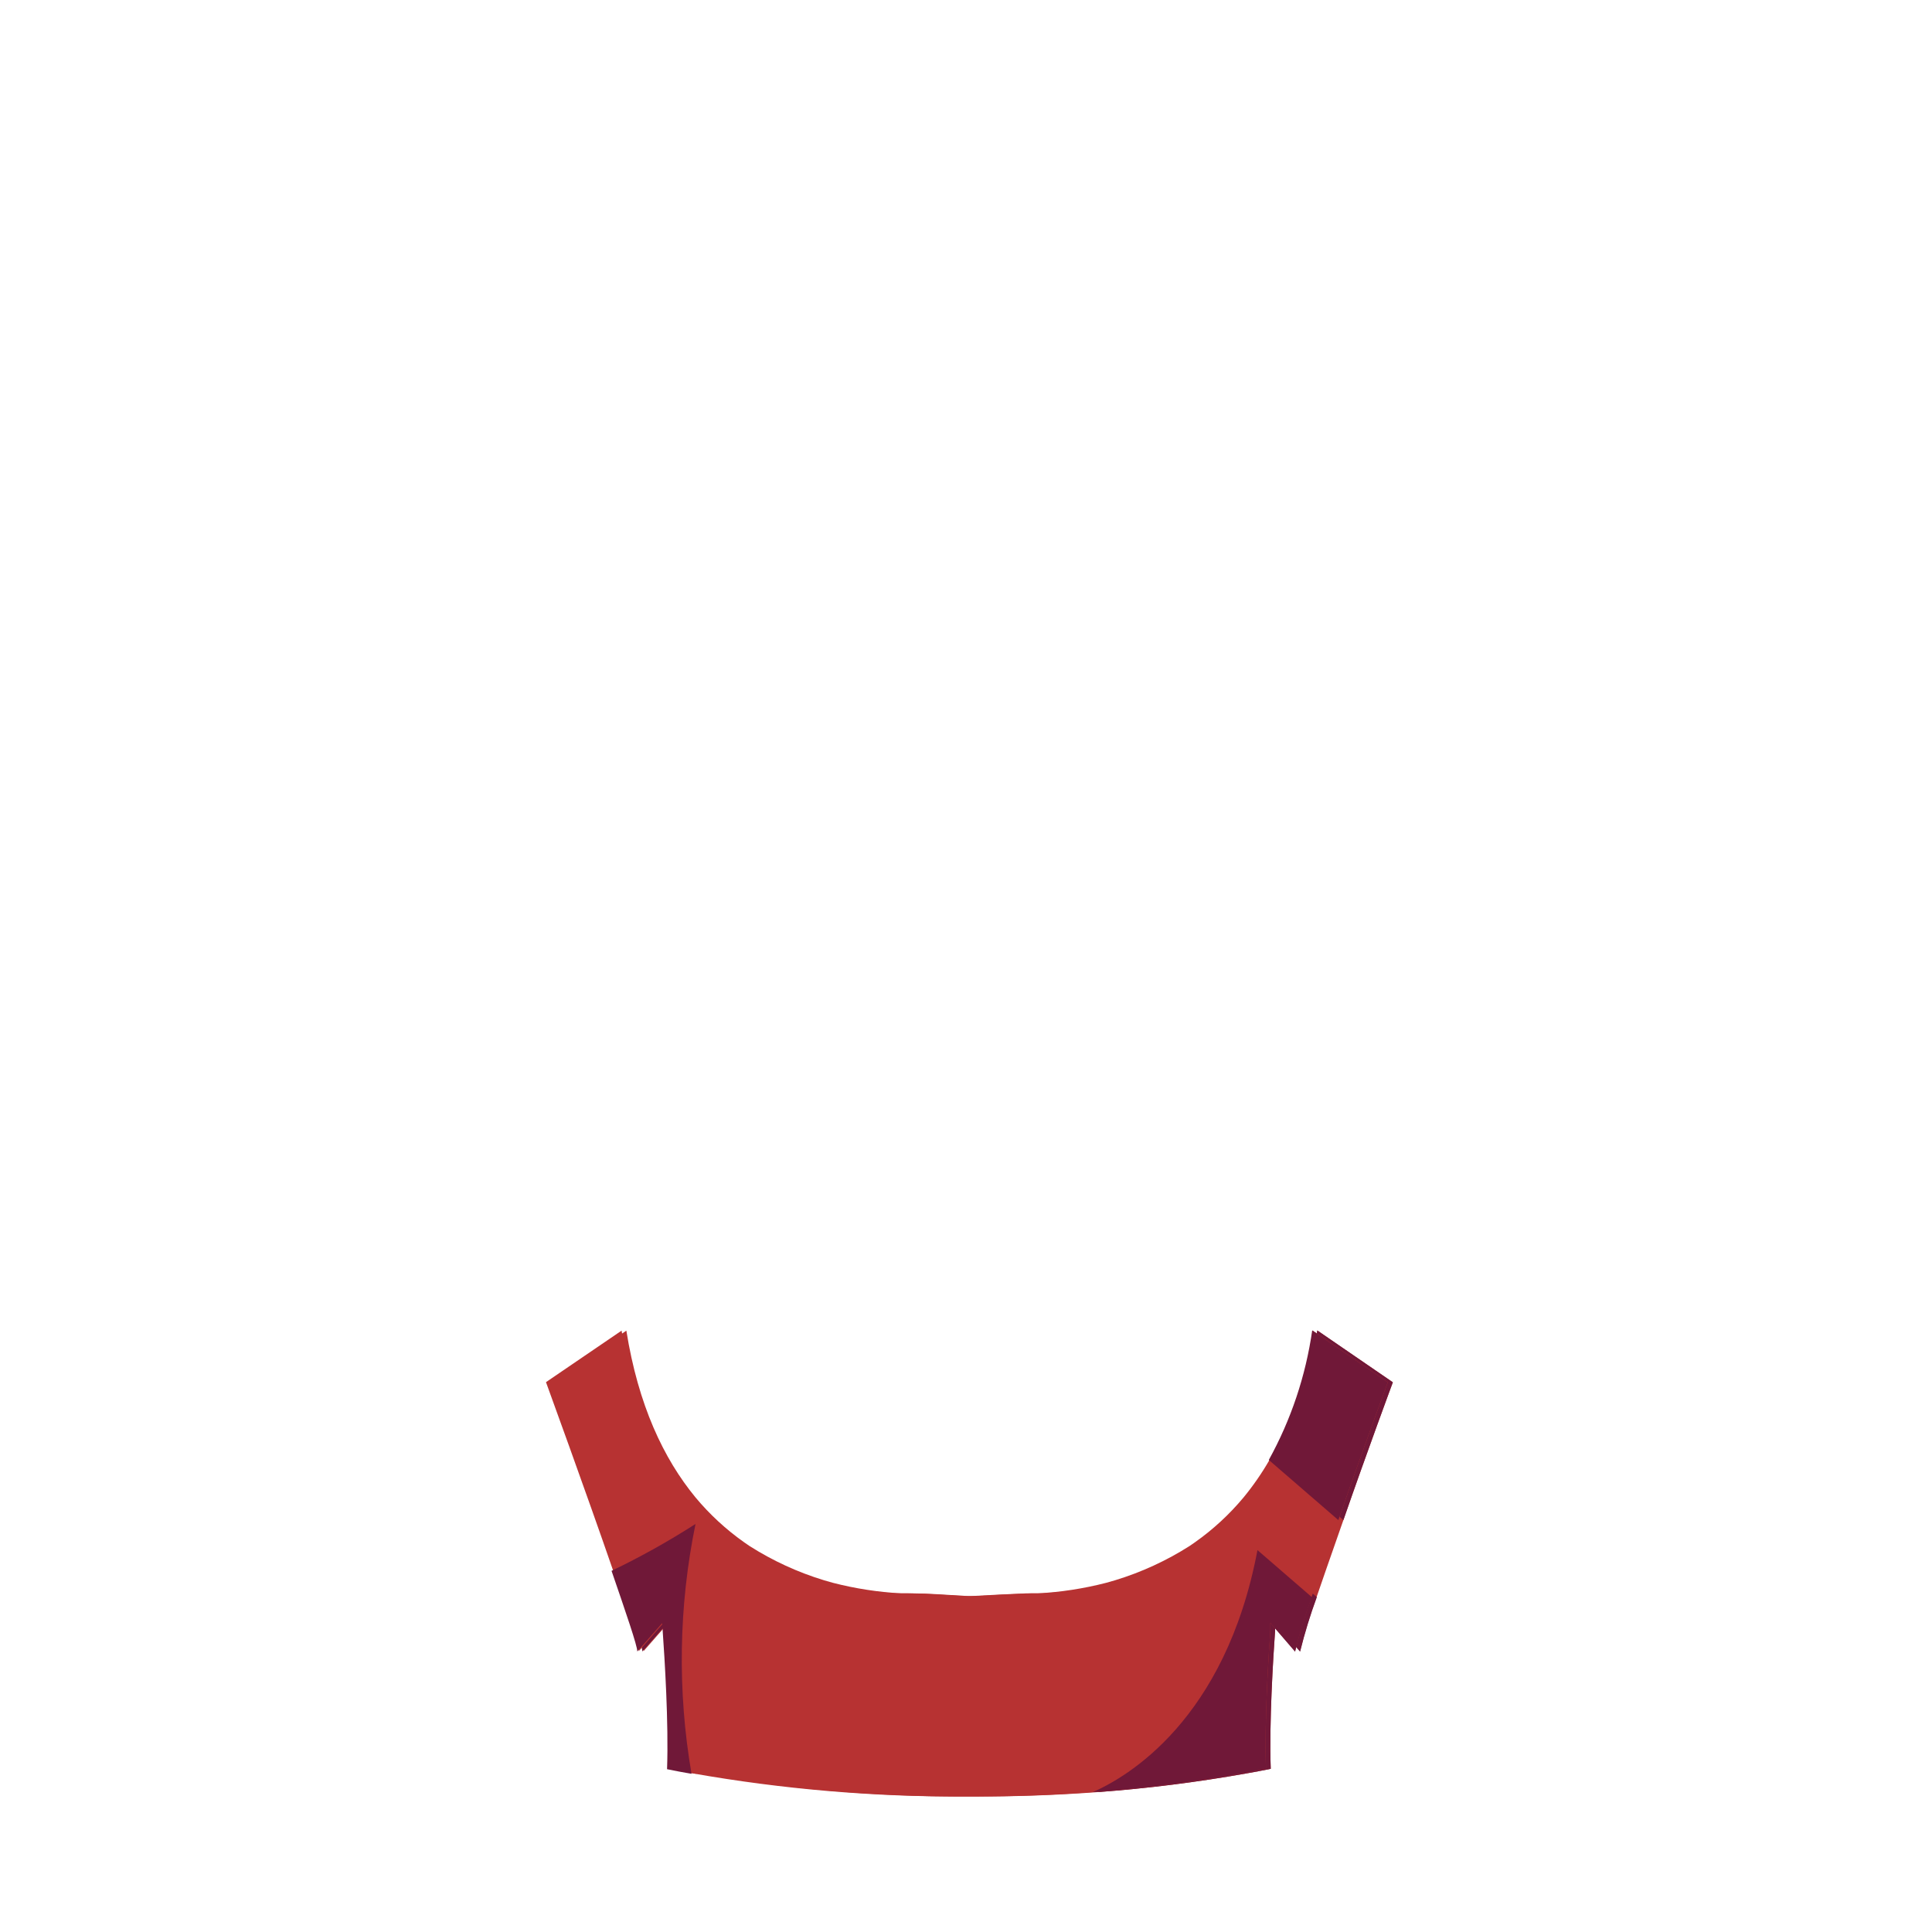
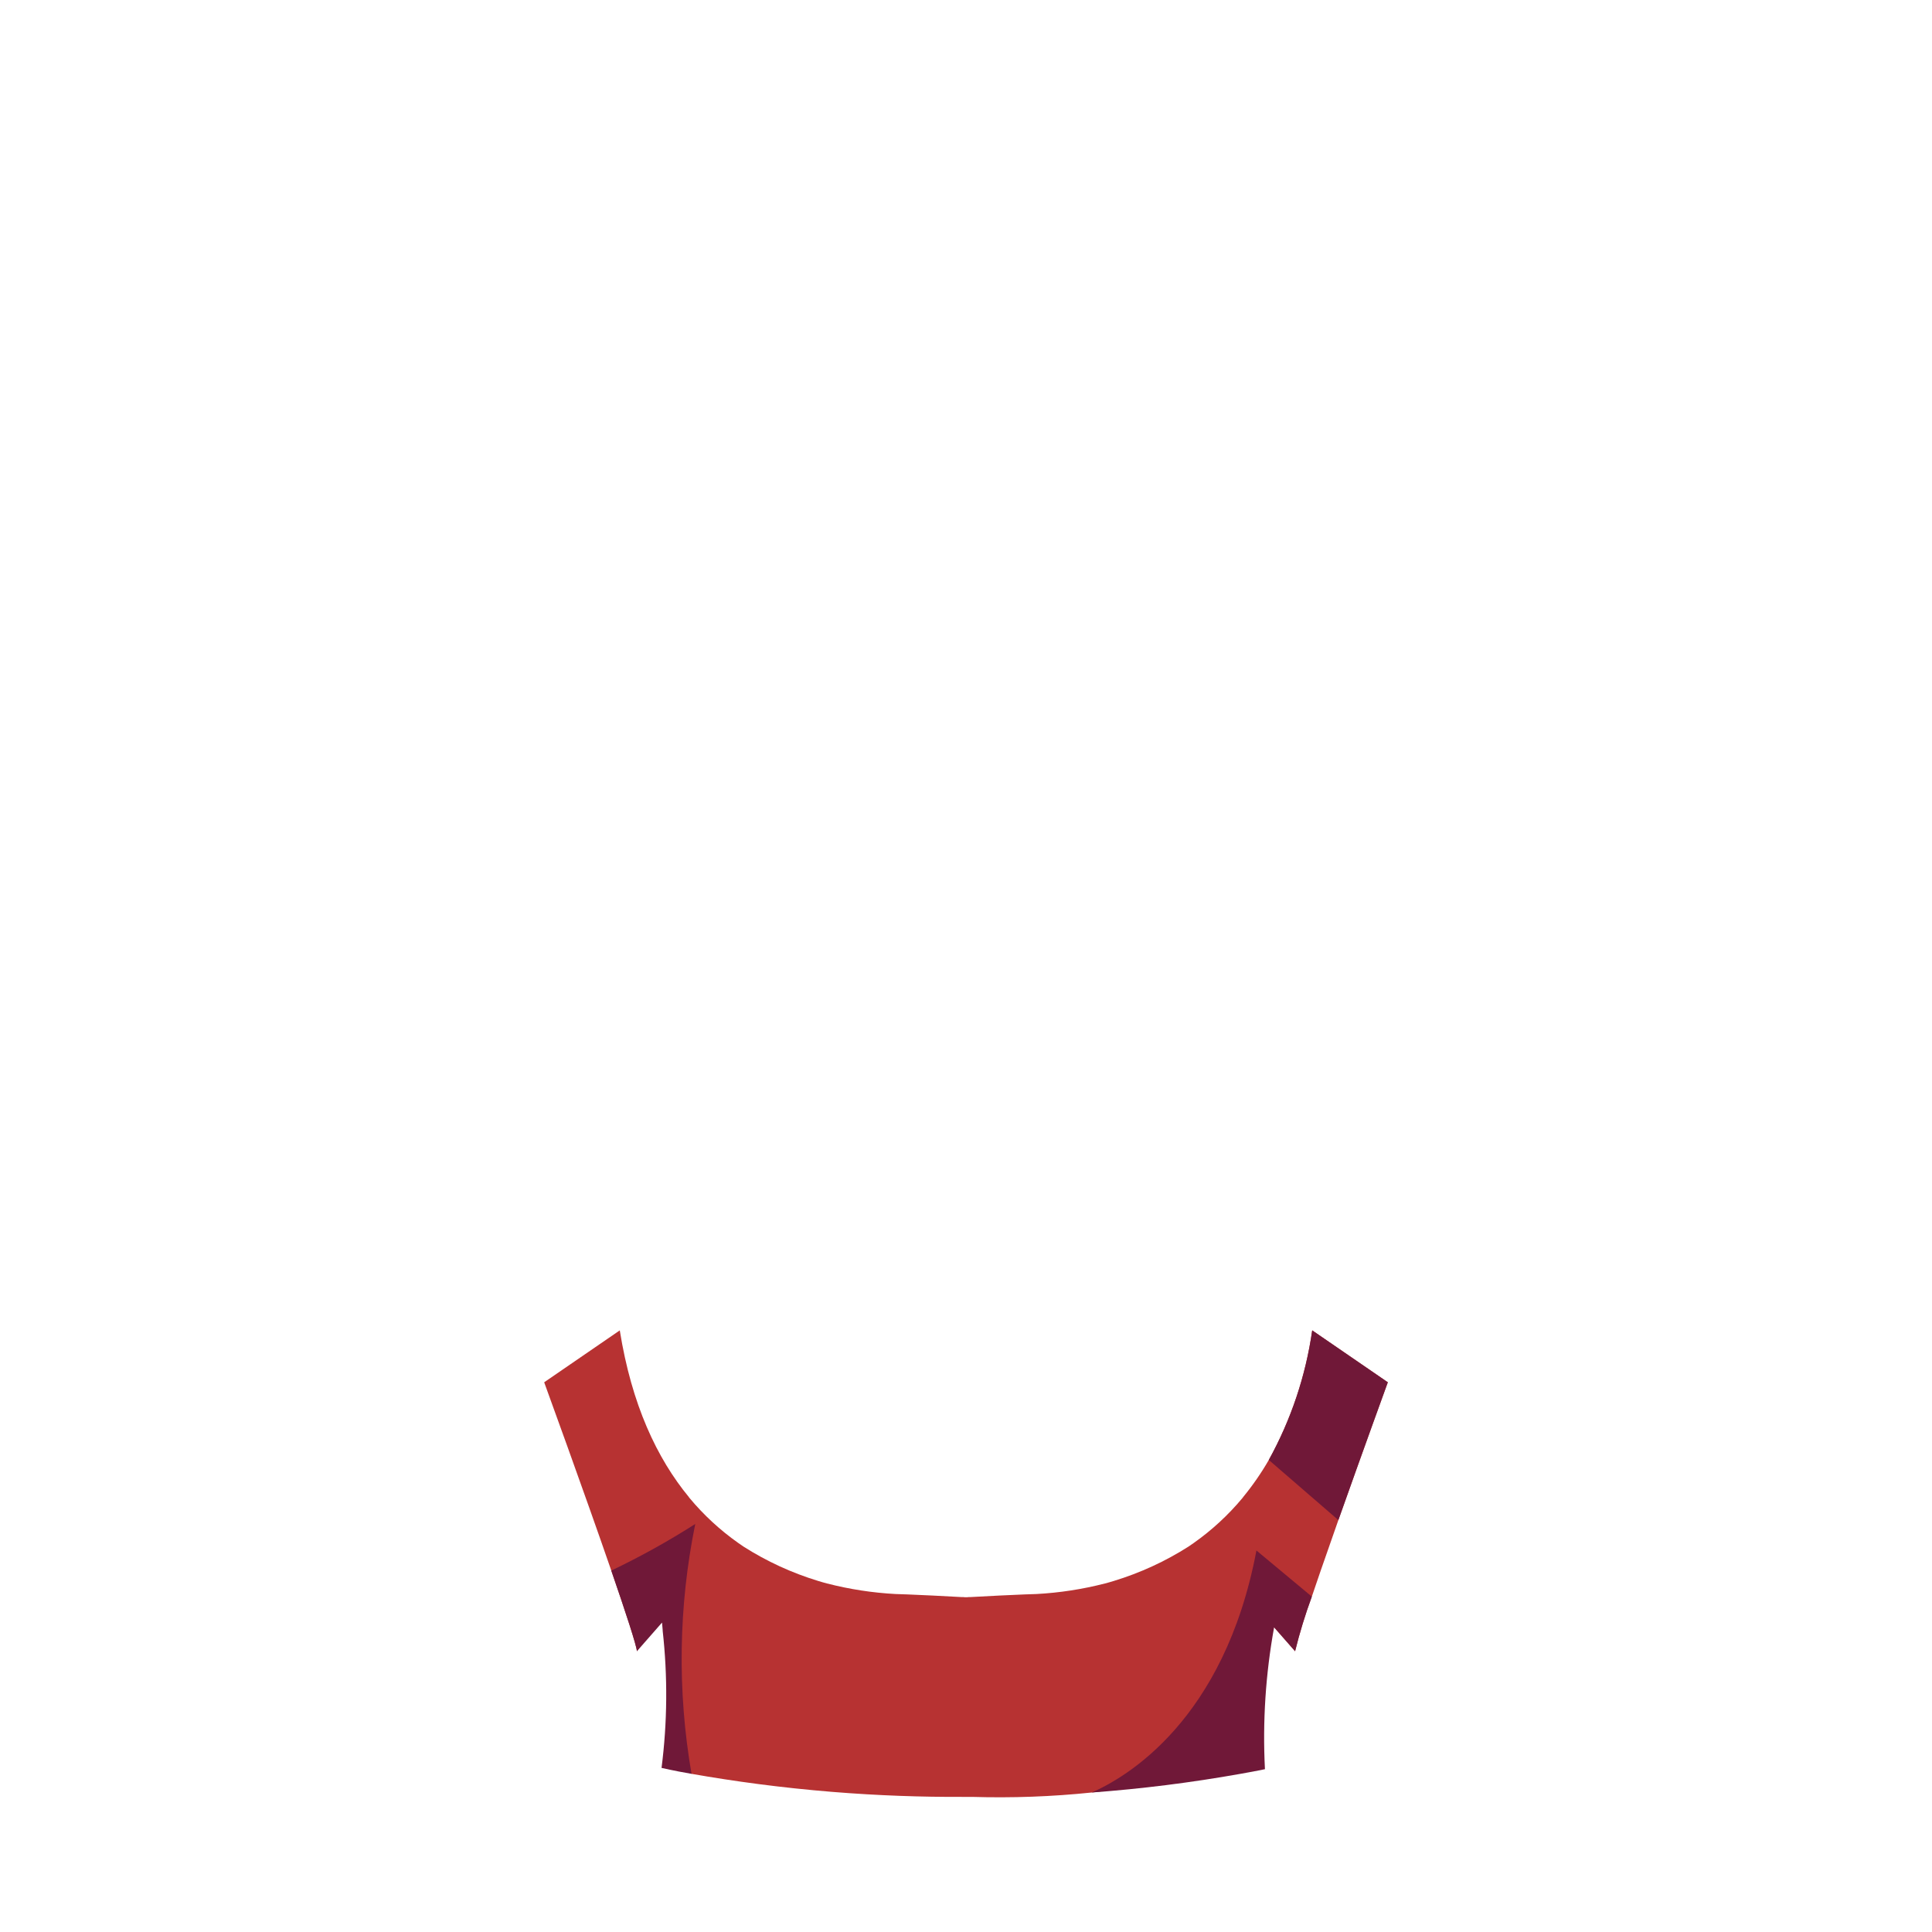
<svg xmlns="http://www.w3.org/2000/svg" id="Camada_1" data-name="Camada 1" viewBox="0 0 150 150">
-   <defs>
-     <style>.cls-1{fill:#b73232;}.cls-2{fill:#701838;}</style>
-   </defs>
-   <path class="cls-1" d="M108.14,107.32s-2,5.39-3.84,10.7l-1.37,3.92c-.24.71-.48,1.39-.69,2a40.27,40.27,0,0,0-1.3,4.24L99,126l0,0c0,.15,0,.35,0,.58v0c-.15,2.12-.47,7.14-.34,10.75-.63.13-1.27.25-1.9.36a113.17,113.17,0,0,1-11.55,1.45c-3.23.24-6.35.34-9.29.34h-.74a118.51,118.51,0,0,1-21-1.79c-.63-.11-1.27-.23-1.9-.36.13-3.61-.19-8.63-.34-10.75v0c0-.23,0-.43-.05-.58l0,0-1.92,2.19c0-.45-.88-3-2-6.26-2.13-6.17-5.21-14.62-5.21-14.62l5.87-4c.92,5.77,2.89,9.94,5.37,12.95h0l0,0a19.72,19.72,0,0,0,3.77,3.48l.42.29a23.55,23.55,0,0,0,5.78,2.66l.7.2a27.18,27.18,0,0,0,5.33.82l.9,0c1.15,0,2.56.11,4.29.21h0l.27,0,.27,0h0c1.73-.1,3.14-.16,4.29-.21l.9,0a27.18,27.18,0,0,0,5.33-.82l.7-.2a23.55,23.55,0,0,0,5.78-2.66l.42-.29a19.72,19.72,0,0,0,3.77-3.48l0,0h0a21.3,21.3,0,0,0,2-2.89,29.39,29.39,0,0,0,3.37-10.06Z" />
-   <path class="cls-2" d="M54.08,137.72c-.63-.11-1.27-.23-1.9-.36.13-3.61-.19-8.63-.34-10.75v0c0-.23,0-.43-.05-.58l0,0-1.92,2.19c0-.45-.88-3-2-6.26a61.14,61.14,0,0,0,6.52-3.62A52.42,52.42,0,0,0,54.08,137.72Z" />
-   <path class="cls-2" d="M102.24,124a40.27,40.27,0,0,0-1.3,4.24L99,126l0,0c0,.15,0,.35,0,.58v0c-.15,2.12-.47,7.14-.34,10.75-.63.13-1.27.25-1.9.36a113.17,113.17,0,0,1-11.55,1.45c2.63-1.15,10.29-5.56,12.79-18.79Z" />
-   <path class="cls-2" d="M108.14,107.32s-2,5.39-3.84,10.7l-5.4-4.67a29.39,29.39,0,0,0,3.37-10.06Z" />
-   <path class="cls-1" d="M107.75,107.32s-2,5.39-3.84,10.7l-1.37,3.92c-.24.71-.48,1.39-.69,2a40.27,40.27,0,0,0-1.3,4.24L98.63,126l0,0c0,.15,0,.35,0,.58v0c-.15,2.12-.47,7.14-.34,10.75-.63.13-1.27.25-1.9.36a113.17,113.17,0,0,1-11.55,1.45c-3.23.24-6.35.34-9.29.34h-.74a118.51,118.51,0,0,1-21-1.79c-.63-.11-1.27-.23-1.9-.36.13-3.61-.19-8.63-.34-10.75v0c0-.23,0-.43-.05-.58l0,0-1.92,2.19c0-.45-.88-3-2-6.26-2.13-6.17-5.21-14.62-5.21-14.62l5.87-4c.92,5.77,2.89,9.94,5.37,12.95h0l0,0a19.72,19.72,0,0,0,3.77,3.48l.42.29a23.55,23.55,0,0,0,5.78,2.66l.7.2a27.18,27.18,0,0,0,5.33.82l.9,0c1.15,0,2.56.11,4.29.21h0l.27,0,.27,0h0c1.73-.1,3.14-.16,4.29-.21l.9,0a27.18,27.18,0,0,0,5.33-.82l.7-.2a23.55,23.55,0,0,0,5.78-2.66l.42-.29a19.72,19.72,0,0,0,3.77-3.48l0,0h0a21.3,21.3,0,0,0,2-2.89,29.39,29.39,0,0,0,3.37-10.06Z" />
-   <path class="cls-2" d="M53.69,137.72c-.63-.11-1.27-.23-1.9-.36.13-3.61-.19-8.63-.34-10.75v0c0-.23,0-.43-.05-.58l0,0-1.92,2.19c0-.45-.88-3-2-6.26A61.14,61.14,0,0,0,54,118.32,52.42,52.42,0,0,0,53.69,137.72Z" />
-   <path class="cls-2" d="M101.85,124a40.27,40.27,0,0,0-1.3,4.24L98.63,126l0,0c0,.15,0,.35,0,.58v0c-.15,2.12-.47,7.14-.34,10.75-.63.13-1.27.25-1.9.36a113.17,113.17,0,0,1-11.55,1.45c2.63-1.15,10.29-5.56,12.79-18.79Z" />
-   <path class="cls-2" d="M107.75,107.32s-2,5.39-3.84,10.7l-5.4-4.67a29.39,29.39,0,0,0,3.37-10.06Z" />
+   <path d="M107.75,107.32s-1.96,5.39-3.84,10.7c-.47,1.34-.94,2.68-1.37,3.92-.24.71-.48,1.39-.69,2.02a40.269,40.269,0,0,0-1.3,4.24l-1.92-2.19-.03-.03c-.01.15-.03.35-.05.58v.05a12.838,12.838,0,0,0-.657,2.05,13.635,13.635,0,0,0-.327,2.713c-.08,2.169.007,4.236.101,5.69-.374.073-.921.178-1.583.301-3.638.68-7.55,1.411-11.324,1.806a69.786,69.786,0,0,1-9.29.34h-.74c-3.128.013-6.514-.096-10.119-.389-3.942-.32-7.594-.816-10.921-1.401l-1.691-.737a27.691,27.691,0,0,1-.036-5.592,13.733,13.733,0,0,0-.043-4.326,11.865,11.865,0,0,0-.498-1.821L49.45,128.2c-.03-.45-.88-3.04-1.99-6.26-2.13-6.17-5.21-14.62-5.21-14.62l5.87-4.03c.92,5.77,2.89,9.94,5.37,12.95v.01l.01.01c.01.01.02.03.04.05a19.718,19.718,0,0,0,3.77,3.48c.13.09.27.19.42.29a23.555,23.555,0,0,0,5.78,2.66c.23.07.46.14.7.2a27.178,27.178,0,0,0,5.33.82q.405.015.9.03c1.15.05,2.56.11,4.29.21v-.01a1.833,1.833,0,0,0,.54,0V124c1.73-.1,3.14-.16,4.29-.21q.495-.015.9-.03a27.178,27.178,0,0,0,5.33-.82c.24-.06.47-.13.7-.2a23.555,23.555,0,0,0,5.78-2.66c.15-.1.29-.2.42-.29a19.718,19.718,0,0,0,3.77-3.48c.02-.02.03-.04.04-.05l.01-.01v-.01a21.299,21.299,0,0,0,2-2.89,29.392,29.392,0,0,0,3.37-10.06Z" style="fill:#b73232" />
+   <path d="M53.69,137.72q-.468-.08-.95-.172-.708-.137-1.378-.288A44.757,44.757,0,0,0,51.45,126.61v-.05c-.02-.23-.04-.43-.05-.58l-.03.03-1.92,2.19c-.03-.45-.88-3.04-1.99-6.26a61.138,61.138,0,0,0,6.52-3.62A52.418,52.418,0,0,0,53.69,137.72Z" style="fill:#701838" />
+   <path d="M101.85,123.96a40.269,40.269,0,0,0-1.3,4.24l-1.628-1.857A47.818,47.818,0,0,0,98.21,137.36c-.63.13-1.27.25-1.9.36a113.174,113.174,0,0,1-11.55,1.45c2.63-1.15,10.29-5.56,12.79-18.79Z" style="fill:#701838" />
+   <path d="M107.75,107.32s-1.96,5.39-3.84,10.7l-5.4-4.67a29.392,29.392,0,0,0,3.37-10.06Z" style="fill:#701838" />
</svg>
